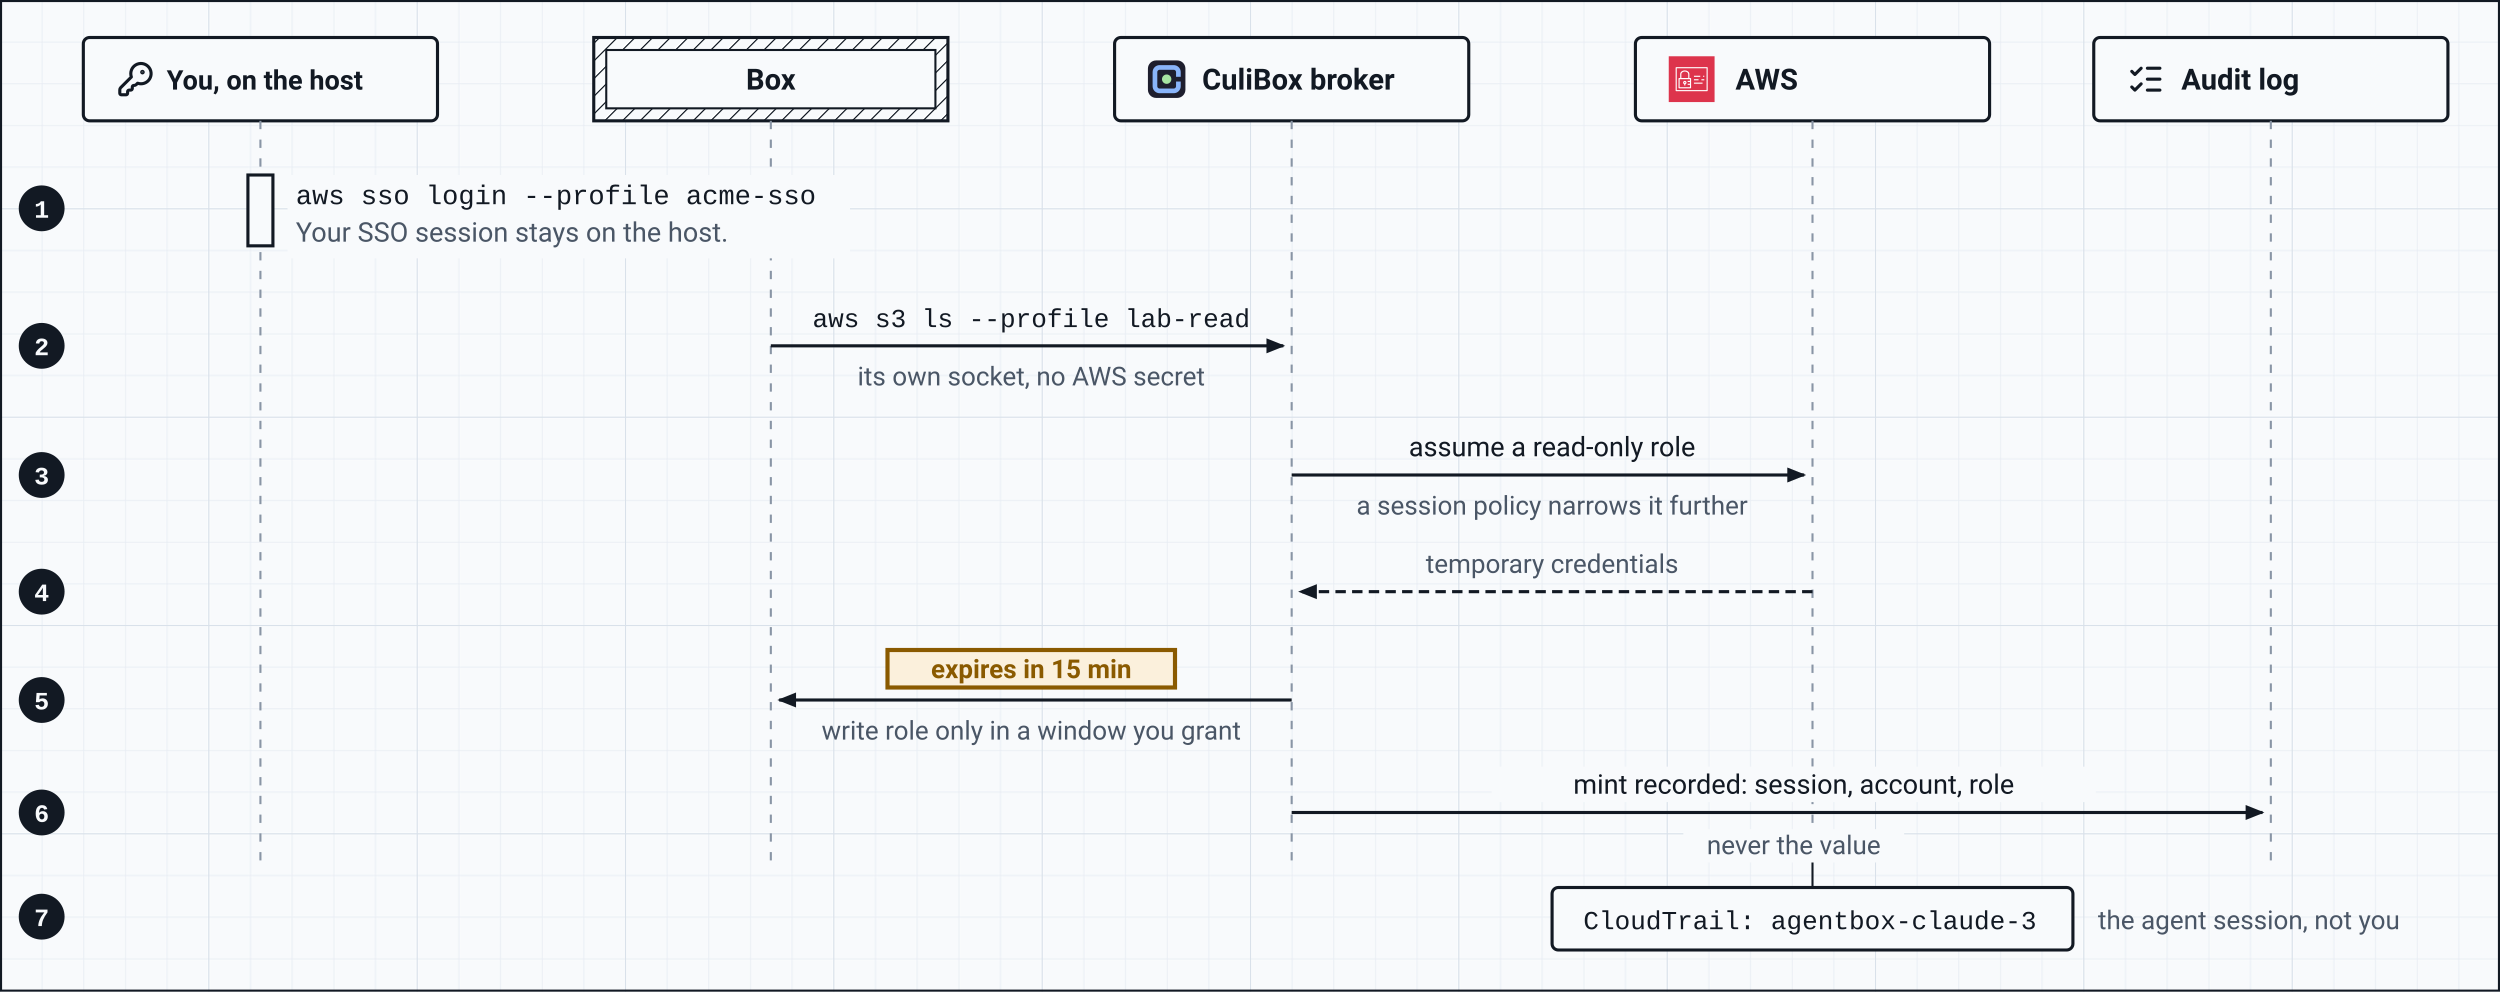
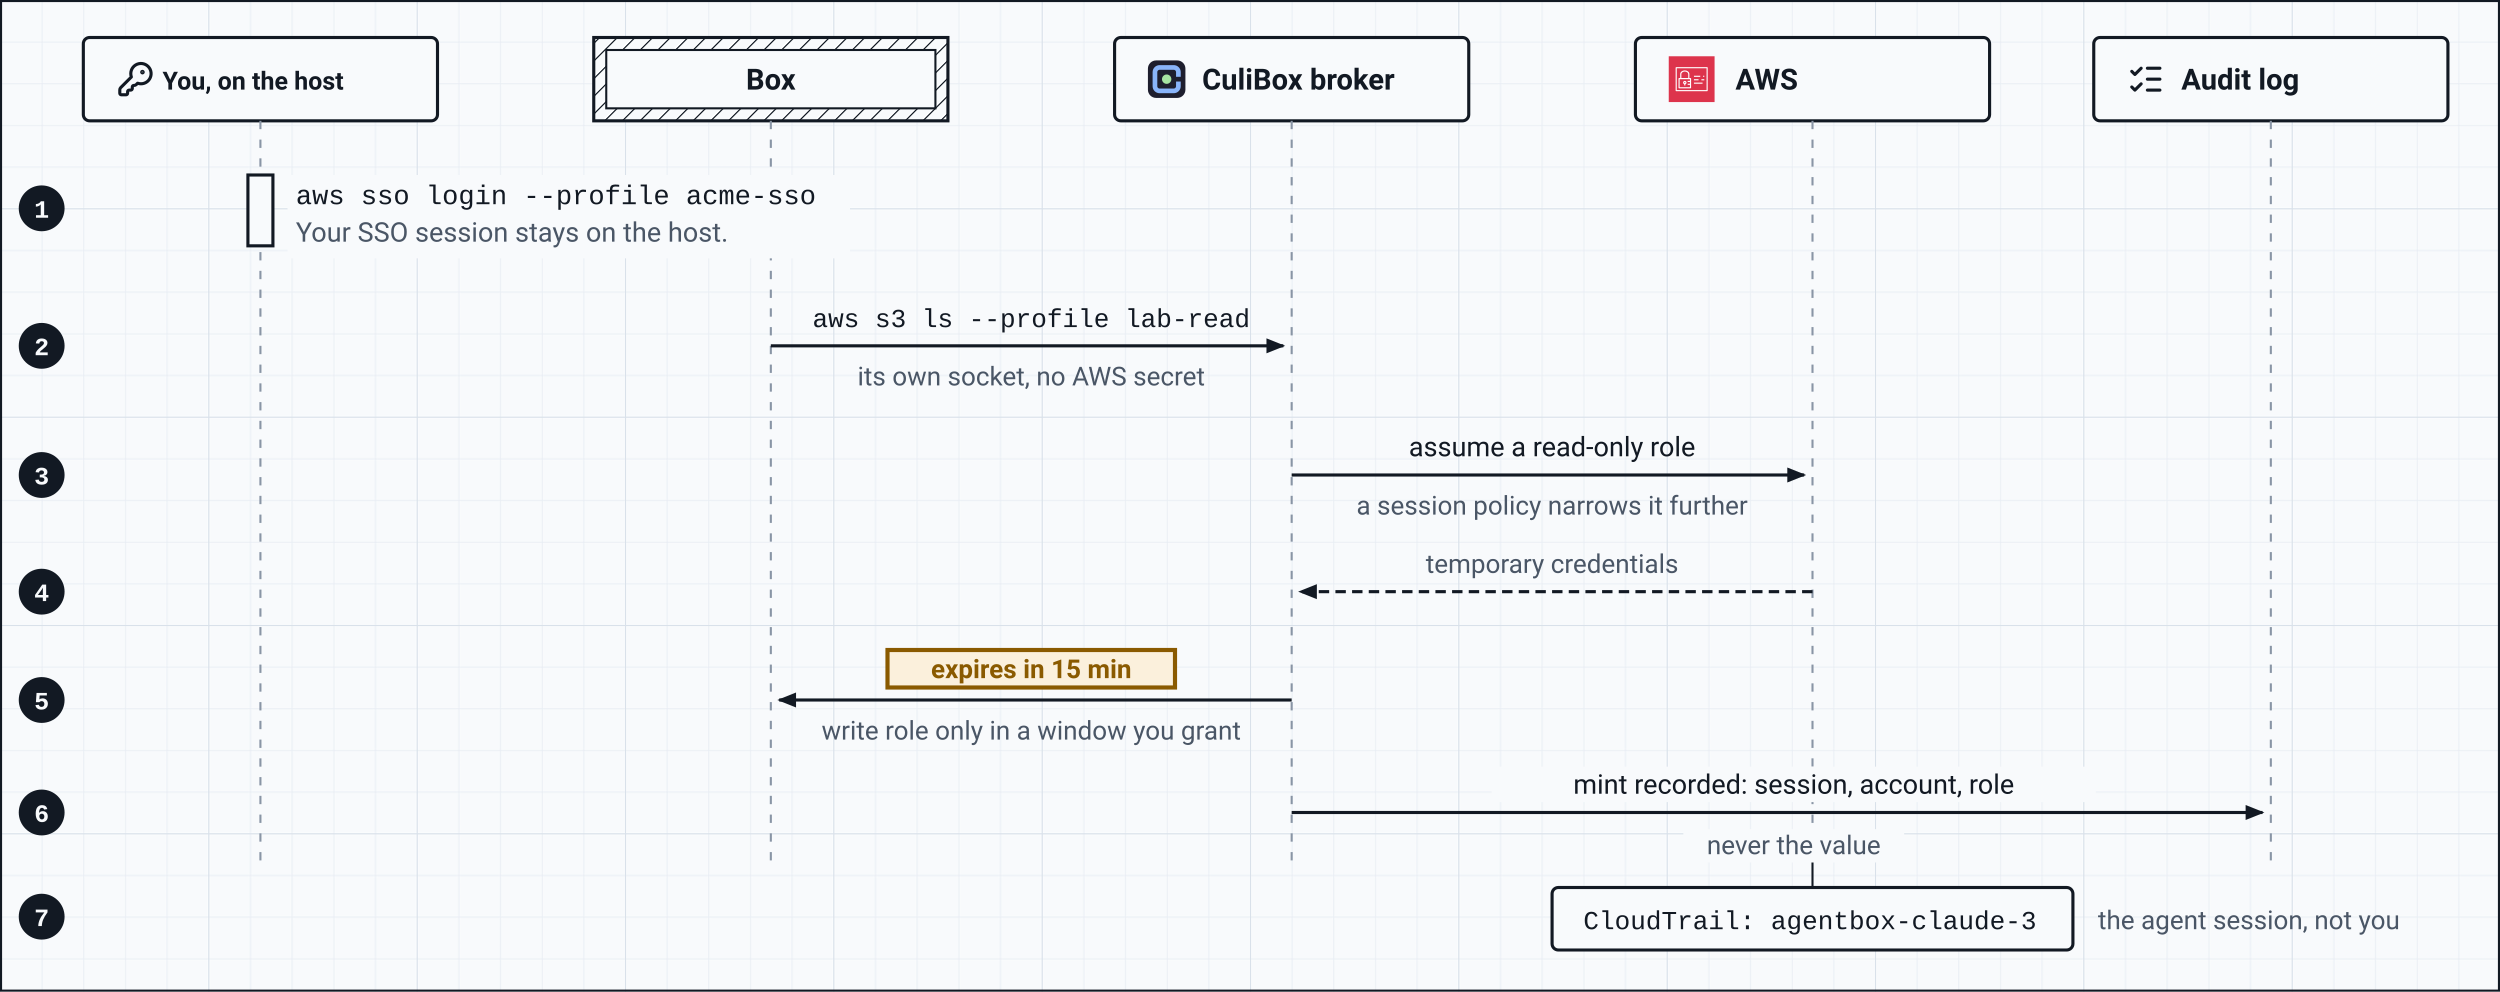
<svg xmlns="http://www.w3.org/2000/svg" viewBox="0 0 1200 476" width="1200" height="476" role="img" aria-labelledby="t d">
  <style>
text{font-family:system-ui,-apple-system,"Segoe UI",Roboto,"Helvetica Neue",Arial,sans-serif;fill:#121923}
text{font-family:system-ui,-apple-system,"Segoe UI",Roboto,"Helvetica Neue",Arial,sans-serif;fill:#121923}
.tm{font-family:ui-monospace,SFMono-Regular,Menlo,Consolas,"Liberation Mono","DejaVu Sans Mono",monospace}
.mu{fill:#4a5666}
.okf{fill:#1b7a4a}
.amf{fill:#8a5a00}
.redf{fill:#b3261e}
.acf{fill:#2f63c9}
.wf{fill:#f8fafc}
.sb{font-weight:600}
.w5{font-weight:500}
.ln{fill:none;stroke:#121923;stroke-width:1.5}
.thin{stroke-width:1}
.lr2{fill:none;stroke:#8995a5;stroke-width:1}
.lred{fill:none;stroke:#b3261e;stroke-width:1.5;stroke-dasharray:5 4}
.stop{fill:none;stroke:#b3261e;stroke-width:3.5}
.lok{fill:none;stroke:#1b7a4a;stroke-width:2}
.lac{fill:none;stroke:#2f63c9;stroke-width:1.75}
.tap{fill:none;stroke:#4a5666;stroke-width:1.25;stroke-dasharray:2 4}
.life{fill:none;stroke:#8995a5;stroke-width:1;stroke-dasharray:4 5}
.node{fill:#f8fafc;stroke:#121923;stroke-width:1.5}
.dash{stroke-dasharray:5 3}
.pam{fill:#fbf0dc;stroke:#8a5a00;stroke-width:2}
.pok{fill:#e2f2e9;stroke:#1b7a4a;stroke-width:2}
.wall{fill:url(#hb-hatch)}
.inner{fill:#f8fafc}
.grid{fill:url(#hb-gmaj)}
.tagr{fill:#121923}
.bgs{fill:#f8fafc}
</style>
  <defs>
    <pattern id="hb-gmin" width="20" height="20" patternUnits="userSpaceOnUse">
      <path d="M20 0H0V20" fill="none" stroke="#e8edf3" stroke-width="0.75" />
    </pattern>
    <pattern id="hb-gmaj" width="100" height="100" patternUnits="userSpaceOnUse">
      <rect width="100" height="100" fill="#f8fafc" />
      <rect width="100" height="100" fill="url(#hb-gmin)" />
      <path d="M100 0H0V100" fill="none" stroke="#d9e1ea" stroke-width="1" />
    </pattern>
    <pattern id="hb-hatch" width="6" height="6" patternUnits="userSpaceOnUse" patternTransform="rotate(45)">
      <rect width="6" height="6" fill="#f8fafc" />
      <line x1="0" y1="0" x2="0" y2="6" stroke="#121923" stroke-width="1.1" />
    </pattern>
    <marker id="hb-ar" viewBox="0 0 10 10" refX="9" refY="5" markerUnits="userSpaceOnUse" markerWidth="9" markerHeight="9" orient="auto-start-reverse">
      <path d="M0 1L10 5L0 9Z" fill="#121923" />
    </marker>
    <marker id="hb-arok" viewBox="0 0 10 10" refX="9" refY="5" markerUnits="userSpaceOnUse" markerWidth="8" markerHeight="8" orient="auto-start-reverse">
      <path d="M0 1L10 5L0 9Z" fill="#1b7a4a" />
    </marker>
    <marker id="hb-armu" viewBox="0 0 10 10" refX="9" refY="5" markerUnits="userSpaceOnUse" markerWidth="8" markerHeight="8" orient="auto-start-reverse">
      <path d="M0 1L10 5L0 9Z" fill="#4a5666" />
    </marker>
    <marker id="hb-arac" viewBox="0 0 10 10" refX="9" refY="5" markerUnits="userSpaceOnUse" markerWidth="9" markerHeight="9" orient="auto-start-reverse">
      <path d="M0 1L10 5L0 9Z" fill="#2f63c9" />
    </marker>
    <symbol id="i-key" viewBox="0 0 24 24" fill="none" stroke="currentColor" stroke-width="2" stroke-linecap="round" stroke-linejoin="round">
      <path d="M2.586 17.414A2 2 0 0 0 2 18.828V21a1 1 0 0 0 1 1h3a1 1 0 0 0 1-1v-1a1 1 0 0 1 1-1h1a1 1 0 0 0 1-1v-1a1 1 0 0 1 1-1h.172a2 2 0 0 0 1.414-.586l.814-.814a6.5 6.5 0 1 0-4-4z" />
      <circle cx="16.5" cy="7.5" r=".5" fill="currentColor" />
    </symbol>
    <symbol id="i-folder" viewBox="0 0 24 24" fill="none" stroke="currentColor" stroke-width="2" stroke-linecap="round" stroke-linejoin="round">
      <path d="M20 20a2 2 0 0 0 2-2V8a2 2 0 0 0-2-2h-7.9a2 2 0 0 1-1.69-.9L9.6 3.9A2 2 0 0 0 7.93 3H4a2 2 0 0 0-2 2v13a2 2 0 0 0 2 2Z" />
    </symbol>
    <symbol id="i-lock" viewBox="0 0 24 24" fill="none" stroke="currentColor" stroke-width="2" stroke-linecap="round" stroke-linejoin="round">
      <rect width="18" height="11" x="3" y="11" rx="2" ry="2" />
      <path d="M7 11V7a5 5 0 0 1 10 0v4" />
    </symbol>
    <symbol id="i-eyeoff" viewBox="0 0 24 24" fill="none" stroke="currentColor" stroke-width="2" stroke-linecap="round" stroke-linejoin="round">
      <path d="M10.733 5.076a10.744 10.744 0 0 1 11.205 6.575 1 1 0 0 1 0 .696 10.747 10.747 0 0 1-1.444 2.49" />
      <path d="M14.084 14.158a3 3 0 0 1-4.242-4.242" />
      <path d="M17.479 17.499a10.75 10.75 0 0 1-15.417-5.151 1 1 0 0 1 0-.696 10.75 10.75 0 0 1 4.446-5.143" />
      <path d="m2 2 20 20" />
    </symbol>
    <symbol id="i-bot" viewBox="0 0 24 24" fill="none" stroke="currentColor" stroke-width="2" stroke-linecap="round" stroke-linejoin="round">
      <path d="M12 8V4H8" />
      <rect width="16" height="12" x="4" y="8" rx="2" />
      <path d="M2 14h2" />
      <path d="M20 14h2" />
      <path d="M15 13v2" />
      <path d="M9 13v2" />
    </symbol>
    <symbol id="i-foldergit" viewBox="0 0 24 24" fill="none" stroke="currentColor" stroke-width="2" stroke-linecap="round" stroke-linejoin="round">
      <path d="M18 19a5 5 0 0 1-5-5v8" />
      <path d="M9 20H4a2 2 0 0 1-2-2V5a2 2 0 0 1 2-2h3.9a2 2 0 0 1 1.69.9l.81 1.2a2 2 0 0 0 1.67.9H20a2 2 0 0 1 2 2v5" />
      <circle cx="13" cy="12" r="2" />
      <circle cx="20" cy="19" r="2" />
    </symbol>
    <symbol id="i-filejson" viewBox="0 0 24 24" fill="none" stroke="currentColor" stroke-width="2" stroke-linecap="round" stroke-linejoin="round">
      <path d="M6 22a2 2 0 0 1-2-2V4a2 2 0 0 1 2-2h8a2.4 2.4 0 0 1 1.704.706l3.588 3.588A2.4 2.4 0 0 1 20 8v12a2 2 0 0 1-2 2z" />
      <path d="M14 2v5a1 1 0 0 0 1 1h5" />
      <path d="M10 12a1 1 0 0 0-1 1v1a1 1 0 0 1-1 1 1 1 0 0 1 1 1v1a1 1 0 0 0 1 1" />
      <path d="M14 18a1 1 0 0 0 1-1v-1a1 1 0 0 1 1-1 1 1 0 0 1-1-1v-1a1 1 0 0 0-1-1" />
    </symbol>
    <symbol id="i-hourglass" viewBox="0 0 24 24" fill="none" stroke="currentColor" stroke-width="2" stroke-linecap="round" stroke-linejoin="round">
      <path d="M5 22h14" />
      <path d="M5 2h14" />
      <path d="M17 22v-4.172a2 2 0 0 0-.586-1.414L12 12l-4.414 4.414A2 2 0 0 0 7 17.828V22" />
      <path d="M7 2v4.172a2 2 0 0 0 .586 1.414L12 12l4.414-4.414A2 2 0 0 0 17 6.172V2" />
    </symbol>
    <symbol id="i-shieldcheck" viewBox="0 0 24 24" fill="none" stroke="currentColor" stroke-width="2" stroke-linecap="round" stroke-linejoin="round">
      <path d="M20 13c0 5-3.5 7.5-7.66 8.95a1 1 0 0 1-.67-.01C7.5 20.5 4 18 4 13V6a1 1 0 0 1 1-1c2 0 4.5-1.2 6.24-2.72a1.17 1.17 0 0 1 1.52 0C14.51 3.81 17 5 19 5a1 1 0 0 1 1 1z" />
      <path d="m9 12 2 2 4-4" />
    </symbol>
    <symbol id="i-pr" viewBox="0 0 24 24" fill="none" stroke="currentColor" stroke-width="2" stroke-linecap="round" stroke-linejoin="round">
      <circle cx="18" cy="18" r="3" />
      <circle cx="6" cy="6" r="3" />
      <path d="M13 6h3a2 2 0 0 1 2 2v7" />
      <line x1="6" x2="6" y1="9" y2="21" />
    </symbol>
    <symbol id="i-list" viewBox="0 0 24 24" fill="none" stroke="currentColor" stroke-width="2" stroke-linecap="round" stroke-linejoin="round">
      <path d="M13 5h8" />
      <path d="M13 12h8" />
      <path d="M13 19h8" />
      <path d="m3 17 2 2 4-4" />
      <path d="m3 7 2 2 4-4" />
    </symbol>
    <symbol id="hb-logo" viewBox="0 0 16 16">
      <rect width="16" height="16" rx="3.5" fill="#1e1e2e" />
      <g transform="translate(2 2)">
        <path d="M11 5V3a2 2 0 0 0-2-2H3a2 2 0 0 0-2 2v6a2 2 0 0 0 2 2h6a2 2 0 0 0 2-2V7" fill="none" stroke="#89b4fa" stroke-width="2" />
        <rect x="4" y="4" width="4" height="4" rx="2" fill="#a6e3a1" />
      </g>
    </symbol>
    <symbol id="hb-logo-amb" viewBox="0 0 16 16">
      <rect width="16" height="16" rx="3.5" fill="#1e1e2e" />
      <g transform="translate(2 2)">
        <path d="M11 3.5V3a2 2 0 0 0-2-2H3a2 2 0 0 0-2 2v6a2 2 0 0 0 2 2h6a2 2 0 0 0 2-2V8.5" fill="none" stroke="#89b4fa" stroke-width="2" />
        <rect x="9" y="3.5" width="5" height="5" rx="2.5" fill="#f9e2af" />
      </g>
    </symbol>
  </defs>
  <rect width="1200" height="476" fill="#f8fafc" />
  <rect class="grid" width="1200" height="476" />
  <rect class="node" x="40" y="18" width="170" height="40" rx="3" />
  <use href="#i-key" x="56" y="29" width="18" height="18" color="#121923" />
-   <text class="sb" x="80" y="43" font-size="13">You, on the host</text>
+   <text class="sb" x="78" y="43" font-size="12">You, on the host</text>
  <path class="wall" fill-rule="evenodd" d="M285 18H455V58H285Z M291 24V52H449V24Z" />
  <rect class="ln" x="285" y="18" width="170" height="40" />
  <rect x="291" y="24" width="158" height="28" fill="#f8fafc" stroke="#121923" stroke-width="1" />
  <text class="sb" x="370" y="43" font-size="14" text-anchor="middle">Box</text>
  <rect class="node" x="535" y="18" width="170" height="40" rx="3" />
  <svg x="551" y="29" width="18" height="18" viewBox="0 0 16 16">
    <use href="#hb-logo" />
  </svg>
  <text class="sb" x="577" y="43" font-size="14">CuliBox broker</text>
  <rect class="node" x="785" y="18" width="170" height="40" rx="3" />
  <svg x="801" y="27" width="22" height="22" viewBox="0 0 80 80" version="1.1">
    <g id="Icon-Architecture/64/Arch_AWS-Identity-and-Access-Management_64" stroke="none" stroke-width="1" fill="none" fill-rule="evenodd">
      <g id="Icon-Architecture-BG/64/Security-Identity-Compliance" fill="#DD344C">
        <rect id="Rectangle" x="0" y="0" width="80" height="80" />
      </g>
      <path d="M14,59 L66,59 L66,21 L14,21 L14,59 Z M68,20 L68,60 C68,60.552 67.553,61 67,61 L13,61 C12.447,61 12,60.552 12,60 L12,20 C12,19.448 12.447,19 13,19 L67,19 C67.553,19 68,19.448 68,20 L68,20 Z M44,48 L59,48 L59,46 L44,46 L44,48 Z M57,42 L62,42 L62,40 L57,40 L57,42 Z M44,42 L52,42 L52,40 L44,40 L44,42 Z M29,46 C29,45.449 28.552,45 28,45 C27.448,45 27,45.449 27,46 C27,46.551 27.448,47 28,47 C28.552,47 29,46.551 29,46 L29,46 Z M31,46 C31,47.302 30.161,48.401 29,48.816 L29,51 L27,51 L27,48.815 C25.839,48.401 25,47.302 25,46 C25,44.346 26.346,43 28,43 C29.654,43 31,44.346 31,46 L31,46 Z M19,53.993 L36.994,54 L36.996,50 L33,50 L33,48 L36.996,48 L36.998,45 L33,45 L33,43 L36.999,43 L37,40.007 L19.006,40 L19,53.993 Z M22,38.001 L34,38.006 L34,31 C34.001,28.697 31.197,26.677 28,26.675 L27.996,26.675 C24.804,26.675 22.004,28.696 22.002,31 L22,38.001 Z M17,54.992 L17.006,39 C17.006,38.734 17.111,38.48 17.299,38.292 C17.486,38.105 17.741,38 18.006,38 L20,38.001 L20.002,31 C20.004,27.512 23.59,24.675 27.996,24.675 L28,24.675 C32.412,24.677 36.001,27.515 36,31 L36,38.007 L38,38.008 C38.553,38.008 39,38.456 39,39.008 L38.994,55 C38.994,55.266 38.889,55.52 38.701,55.708 C38.514,55.895 38.259,56 37.994,56 L18,55.992 C17.447,55.992 17,55.544 17,54.992 L17,54.992 Z M60,36 L62,36 L62,34 L60,34 L60,36 Z M44,36 L55,36 L55,34 L44,34 L44,36 Z" id="AWS-Identity-and-Access-Management_Icon_64_Squid" fill="#FFFFFF" />
    </g>
  </svg>
  <text class="sb" x="833" y="43" font-size="14">AWS</text>
  <rect class="node" x="1005" y="18" width="170" height="40" rx="3" />
  <use href="#i-list" x="1021" y="29" width="18" height="18" color="#121923" />
  <text class="sb" x="1047" y="43" font-size="14">Audit log</text>
  <path class="life" d="M125 58V414 M370 58V414 M620 58V414 M870 58V414 M1090 58V414" />
  <circle cx="20" cy="100" r="11" fill="#121923" />
  <text class="tm sb wf" x="20" y="104.5" font-size="12" text-anchor="middle">1</text>
  <rect class="bgs" x="138" y="84" width="270" height="40" />
  <rect x="119" y="84" width="12" height="34" fill="#f8fafc" stroke="#121923" stroke-width="1.5" />
  <text class="tm" x="142" y="98" font-size="13">aws sso login --profile acme-sso</text>
  <text class="mu" x="142" y="116" font-size="13">Your SSO session stays on the host.</text>
  <circle cx="20" cy="166" r="11" fill="#121923" />
  <text class="tm sb wf" x="20" y="170.5" font-size="12" text-anchor="middle">2</text>
  <path class="ln" d="M370 166H616" marker-end="url(#hb-ar)" />
  <text class="tm" x="495" y="157" font-size="12.5" text-anchor="middle">aws s3 ls --profile lab-read</text>
  <text class="mu" x="495" y="185" font-size="12.5" text-anchor="middle">its own socket, no AWS secret</text>
  <circle cx="20" cy="228" r="11" fill="#121923" />
  <text class="tm sb wf" x="20" y="232.5" font-size="12" text-anchor="middle">3</text>
  <path class="ln" d="M620 228H866" marker-end="url(#hb-ar)" />
  <text x="745" y="219" font-size="13" text-anchor="middle">assume a read-only role</text>
  <text class="mu" x="745" y="247" font-size="12.5" text-anchor="middle">a session policy narrows it further</text>
  <circle cx="20" cy="284" r="11" fill="#121923" />
  <text class="tm sb wf" x="20" y="288.5" font-size="12" text-anchor="middle">4</text>
  <path class="ln dash" d="M870 284H624" marker-end="url(#hb-ar)" />
  <text class="mu" x="745" y="275" font-size="12.5" text-anchor="middle">temporary credentials</text>
  <circle cx="20" cy="336" r="11" fill="#121923" />
  <text class="tm sb wf" x="20" y="340.5" font-size="12" text-anchor="middle">5</text>
  <path class="ln" d="M620 336H374" marker-end="url(#hb-ar)" />
  <rect class="pam" x="426" y="312" width="138" height="18" />
  <text class="sb amf" x="495" y="325.5" font-size="12.5" text-anchor="middle">expires in 15 min</text>
  <text class="mu" x="495" y="355" font-size="12.5" text-anchor="middle">write role only in a window you grant</text>
  <circle cx="20" cy="390" r="11" fill="#121923" />
  <text class="tm sb wf" x="20" y="394.5" font-size="12" text-anchor="middle">6</text>
  <path class="ln" d="M620 390H1086" marker-end="url(#hb-ar)" />
  <rect class="bgs" x="716" y="368" width="290" height="17" />
  <text x="861" y="381" font-size="13" text-anchor="middle">mint recorded: session, account, role</text>
  <rect class="bgs" x="808" y="398" width="106" height="16" />
  <text class="mu" x="861" y="410" font-size="12.5" text-anchor="middle">never the value</text>
  <circle cx="20" cy="440" r="11" fill="#121923" />
  <text class="tm sb wf" x="20" y="444.5" font-size="12" text-anchor="middle">7</text>
  <path class="ln thin" d="M870 414V426" />
  <rect class="node" x="745" y="426" width="250" height="30" rx="3" />
  <text class="tm" x="760" y="446" font-size="12.5">CloudTrail: agentbox-claude-3</text>
  <text class="mu" x="1007" y="446" font-size="12.5">the agent session, not you</text>
  <rect x="0.5" y="0.5" width="1199" height="475" fill="none" stroke="#121923" stroke-width="1" />
</svg>
